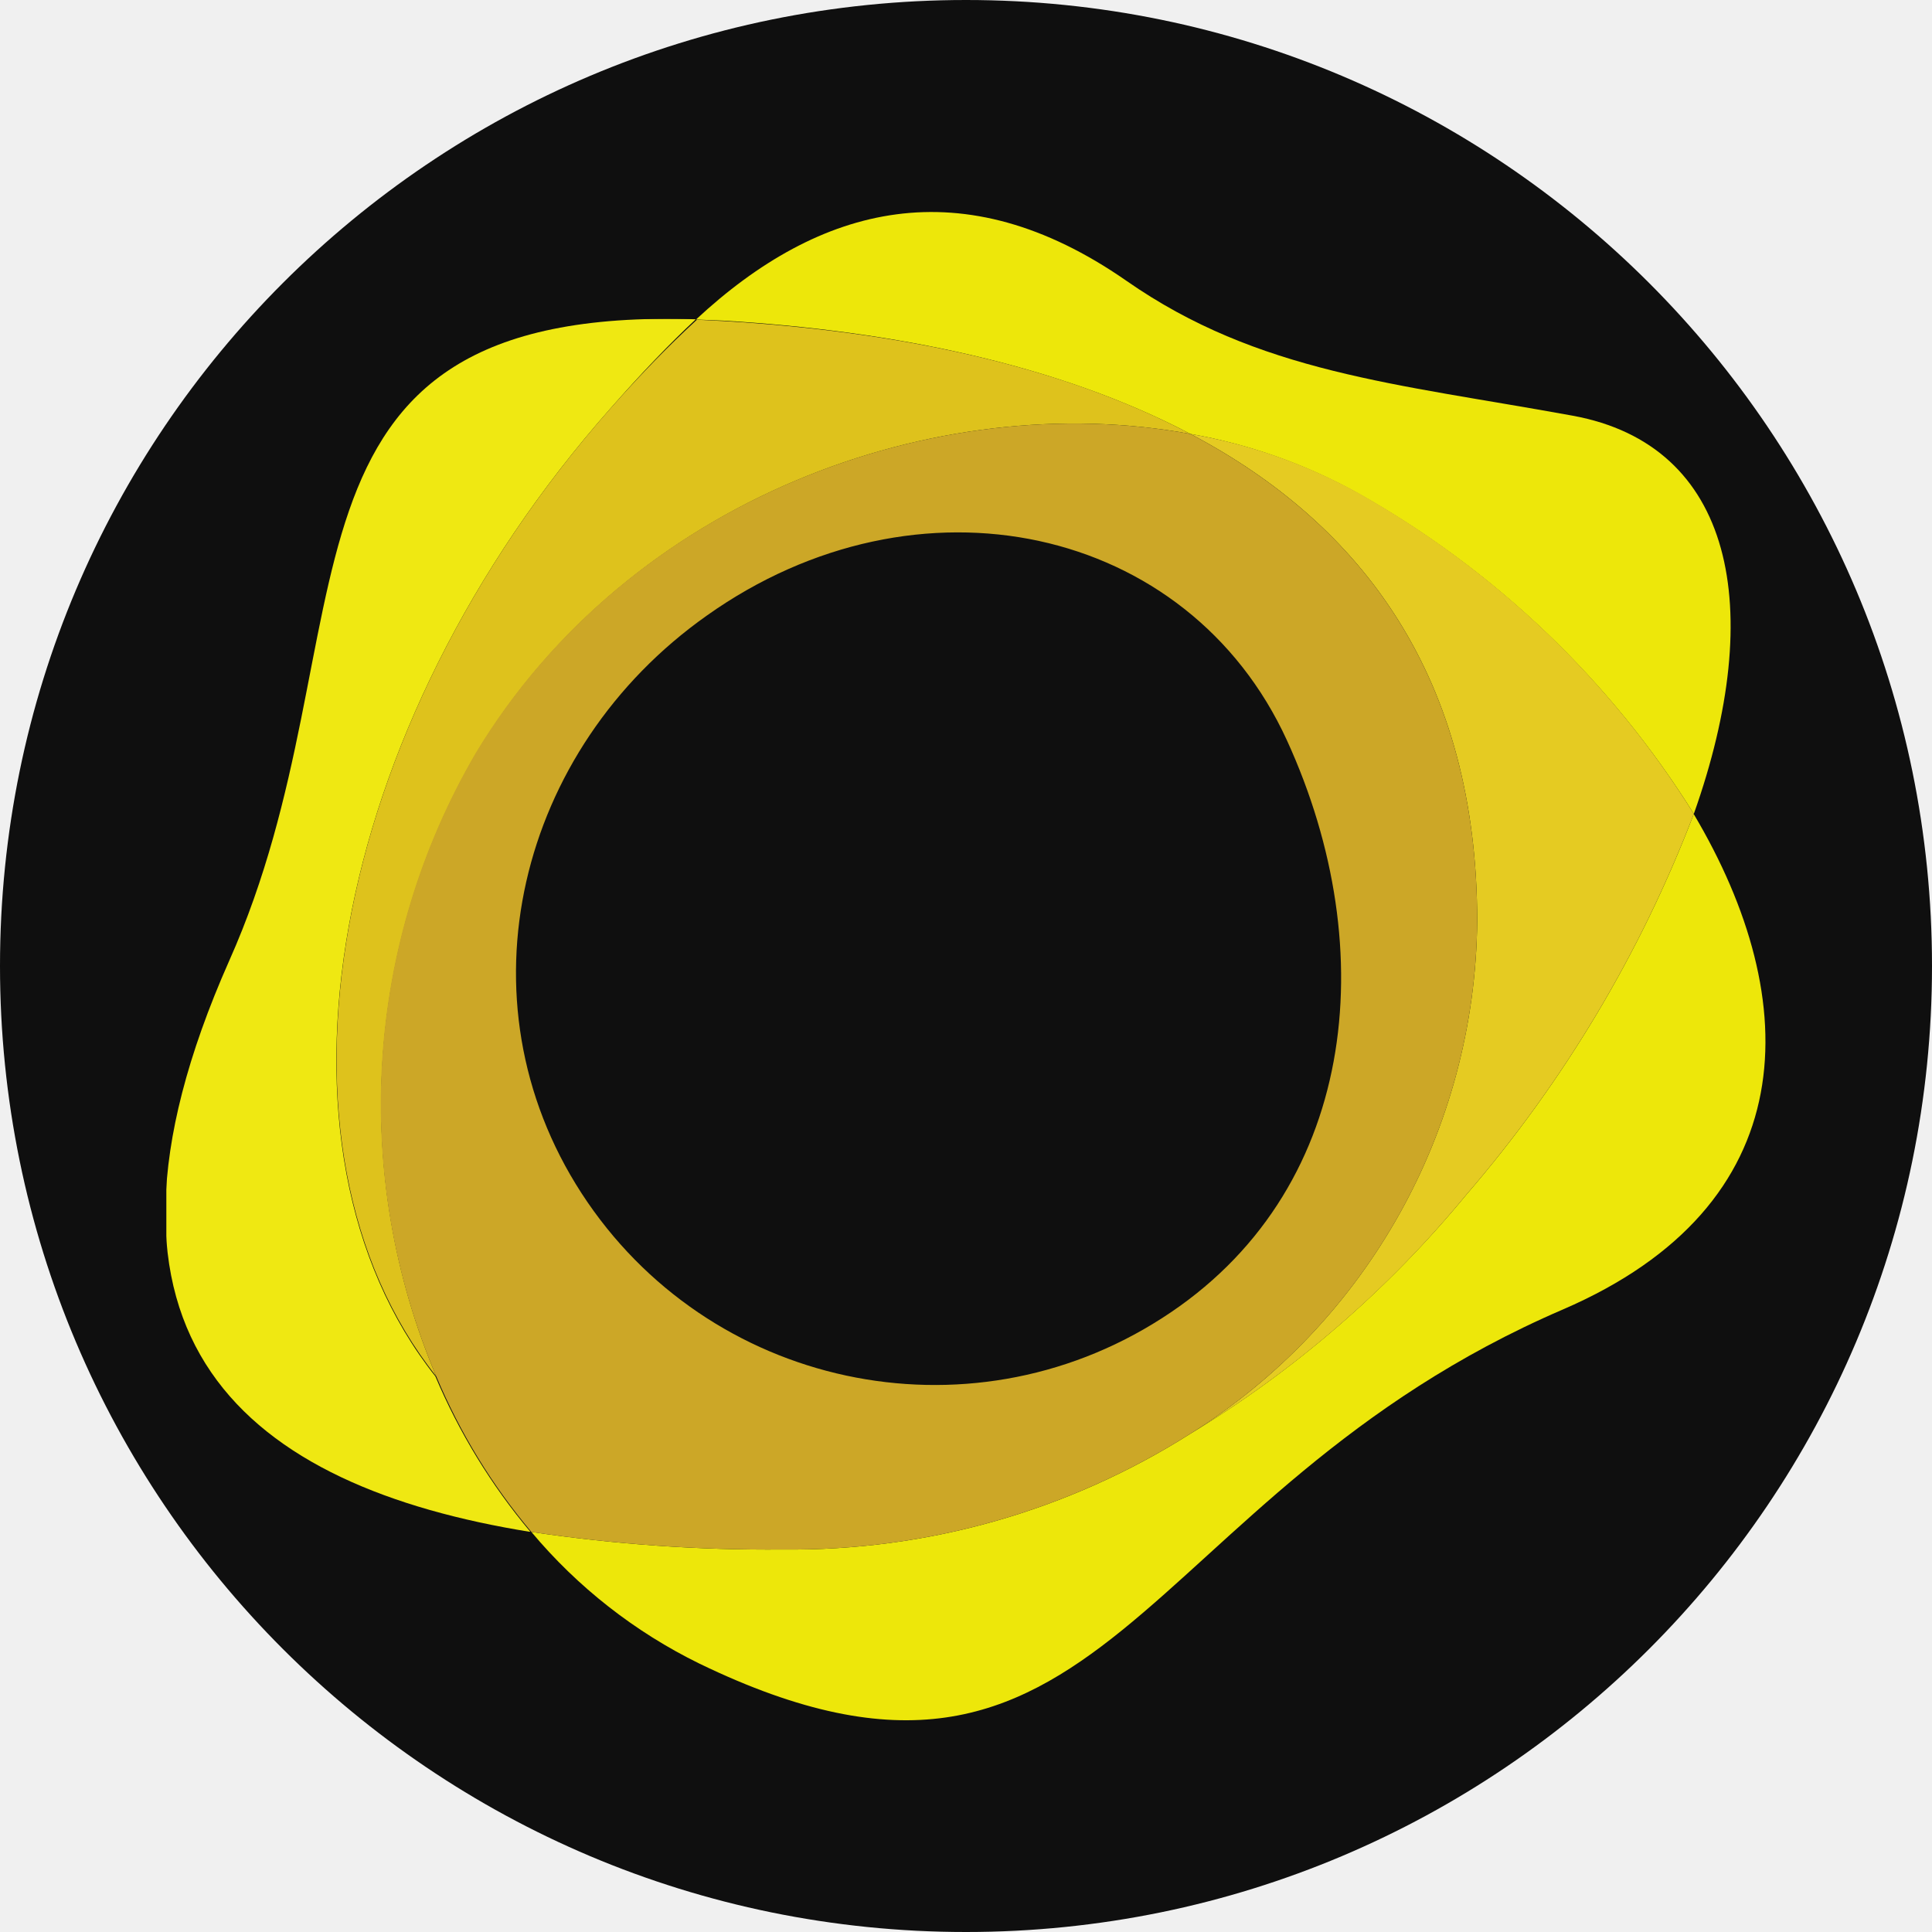
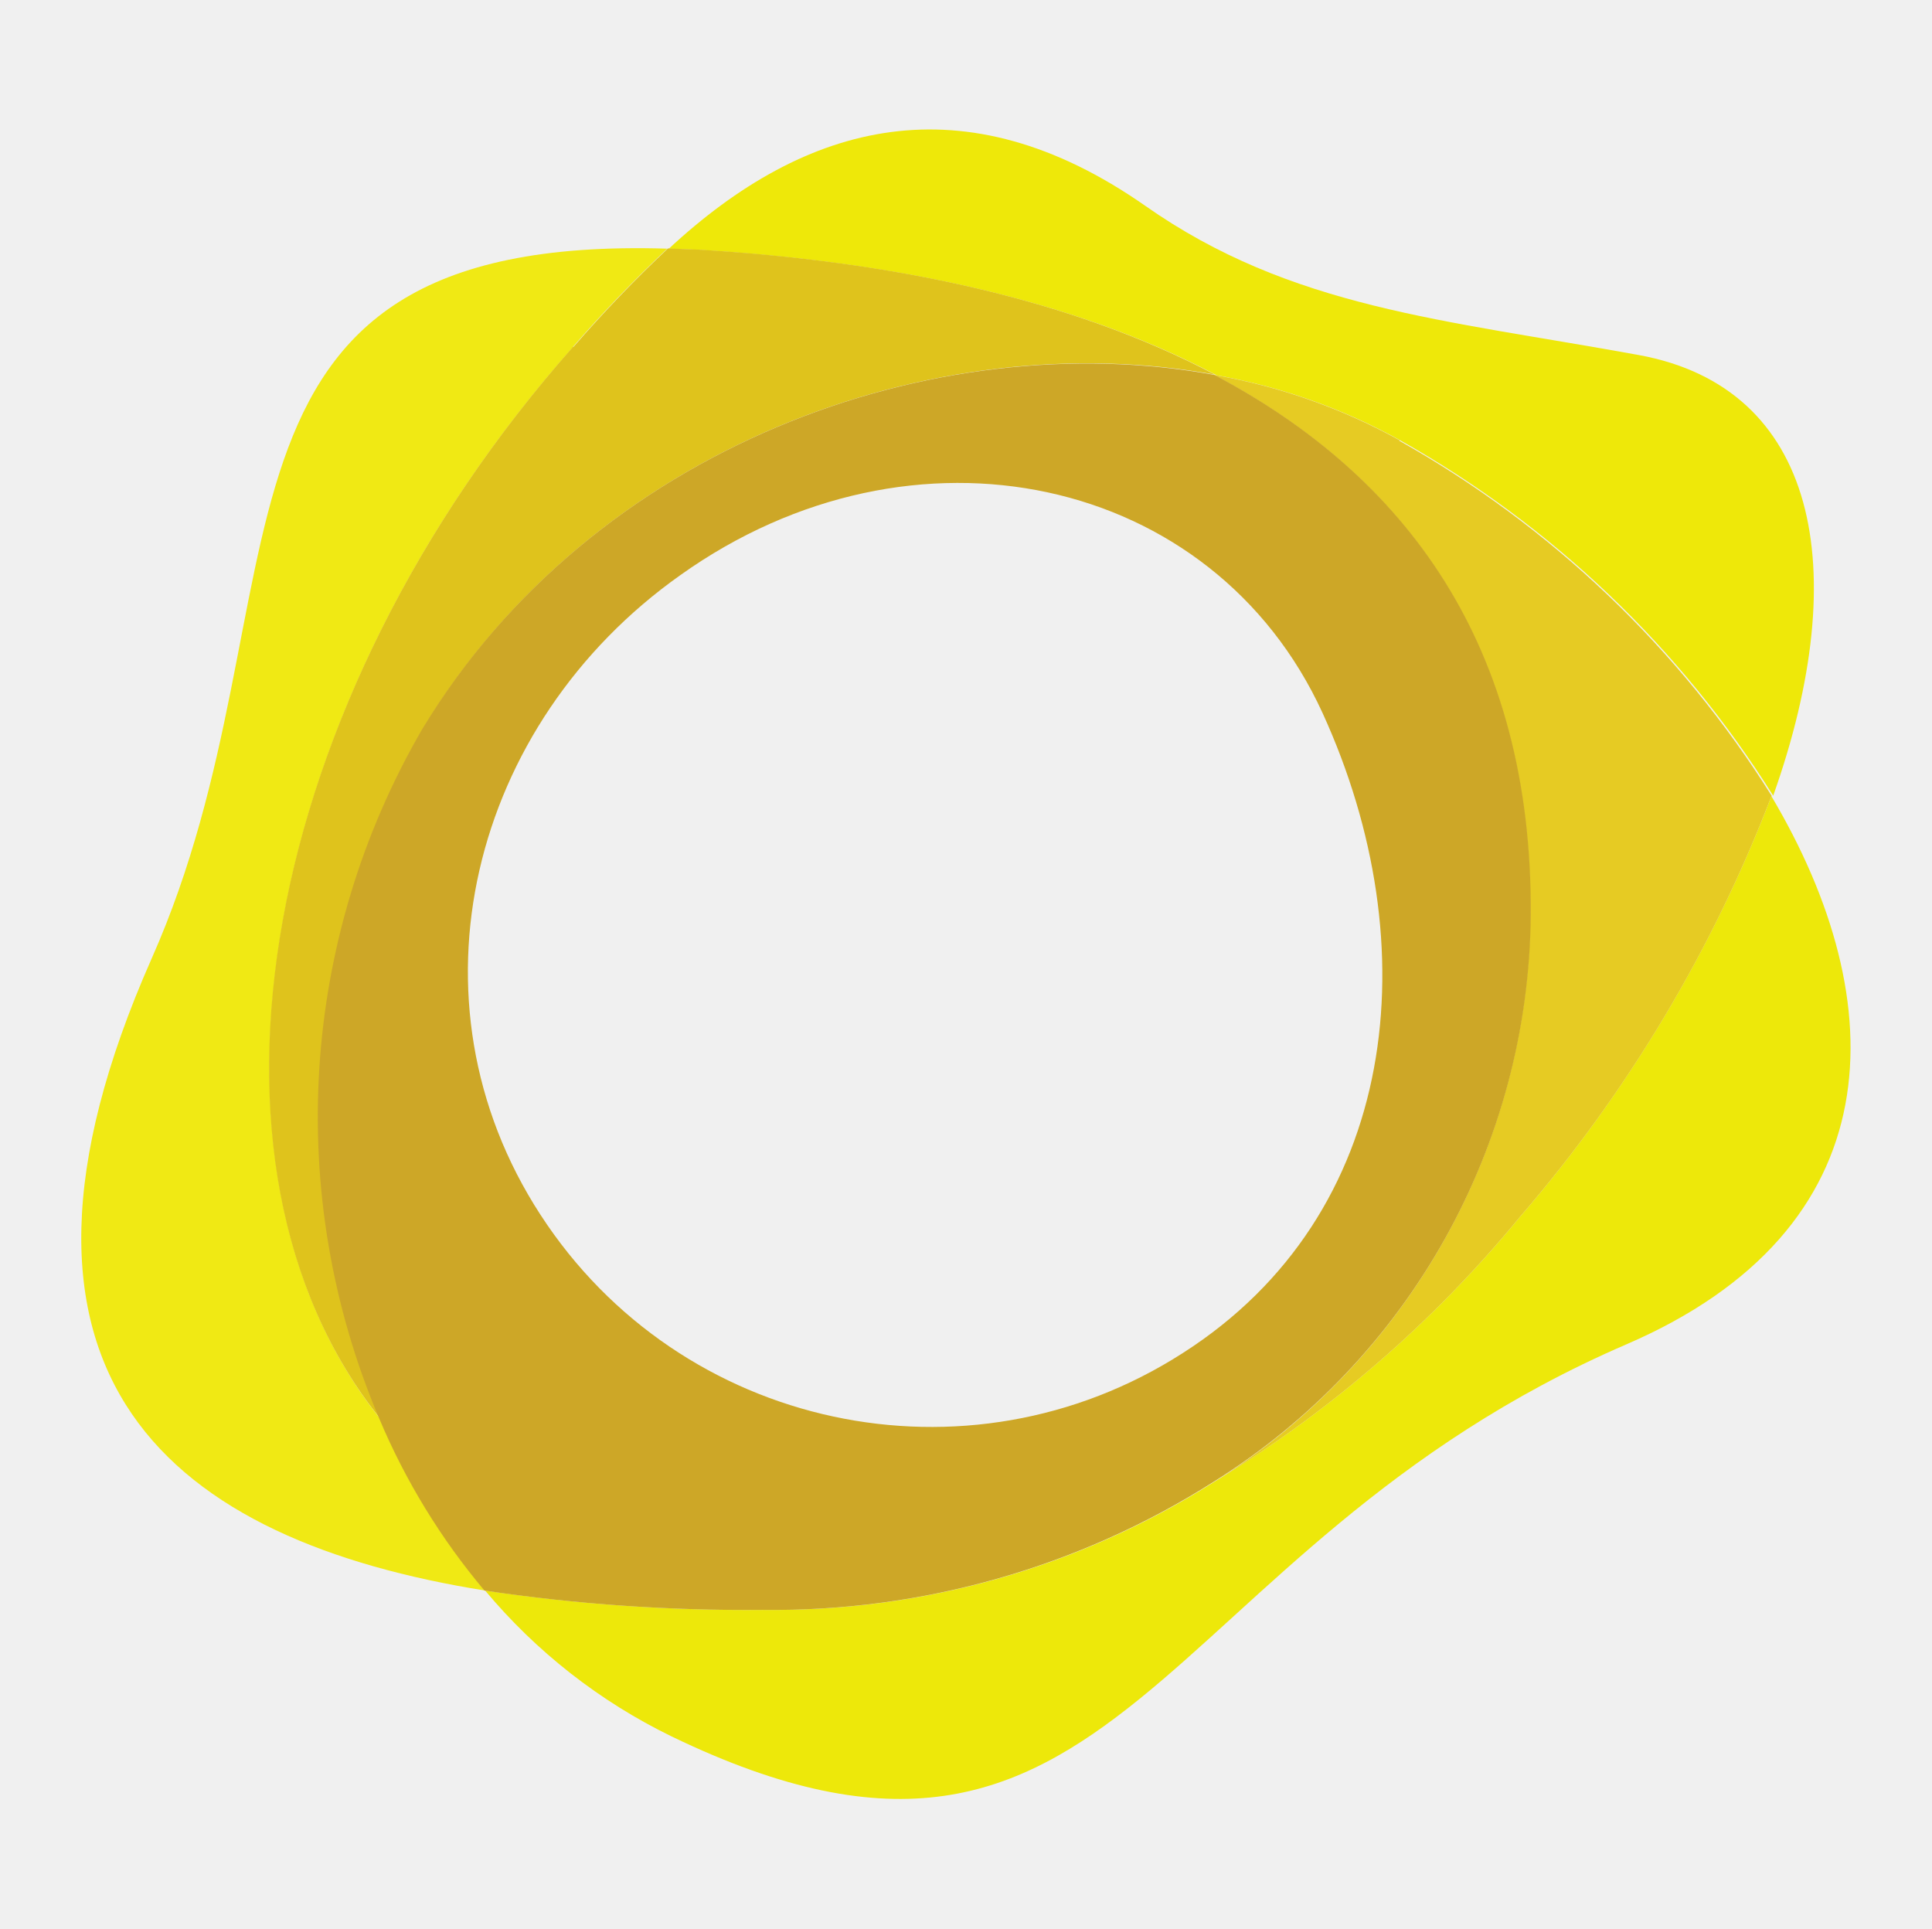
- <svg xmlns="http://www.w3.org/2000/svg" viewBox="0 0 100 100">
-   <circle cx="50" cy="50" r="50" fill="#0f0f0f" />
-   <g transform="translate(8.61 10.96) scale(1.15)">
-     <defs>
-       <mask id="paxg-mask" maskUnits="userSpaceOnUse" x="0" y="4.82" width="23.84" height="54.6">
-         <polygon points="0 4.82 23.84 4.82 23.84 59.42 0 59.42 0 4.82" fill="#fff" fill-rule="evenodd" />
-       </mask>
-     </defs>
-     <g style="mask:url(#paxg-mask)">
-       <path d="M20,8.84c1.37-1.56,2.63-2.88,3.83-4-20.26-.65-14.36,14-21,28.87-7.6,17.14.9,23.67,13.56,25.71a27.56,27.56,0,0,1-4.28-7C3.94,42.09,7.25,23.26,20,8.84" fill="#efe812" />
-     </g>
-     <path d="M68.75,27.1A57.87,57.87,0,0,1,58.52,44.23,49.09,49.09,0,0,1,46.09,55a33.56,33.56,0,0,1-18.34,5.21,72.2,72.2,0,0,1-11.32-.79A23.14,23.14,0,0,0,24,65.35c18.32,8.86,19.47-7.59,38.85-15.94,10.88-4.69,10.92-13.85,5.89-22.31" fill="#ede70a" />
-     <path d="M46.09,10a24.07,24.07,0,0,1,7.56,2.68A42.17,42.17,0,0,1,68.75,27.1c3.3-9.3,1.76-16.6-5.45-17.92C55.36,7.73,49.16,7.26,43.2,3.1,35.86-2,29.42-.34,23.84,4.85l1.21.05c7.74.46,15.14,2,21,5.08" fill="#ede70a" />
-     <path d="M20,8.84C7.25,23.26,3.94,42.09,12.15,52.42a31.36,31.36,0,0,1,1.77-28C20.83,12.9,34.7,7.9,46.09,10c-5.9-3.12-13.3-4.62-21-5.08l-1.21-.06C22.64,6,21.38,7.28,20,8.84" fill="#dec21c" />
-     <path d="M53.65,12.66A24.07,24.07,0,0,0,46.09,10C53.85,14.08,59,21,59,31.94A27.53,27.53,0,0,1,46.09,55,48.89,48.89,0,0,0,58.52,44.23,57.87,57.87,0,0,0,68.75,27.1a42.17,42.17,0,0,0-15.1-14.44" fill="#e5cb22" />
-     <path d="M46.09,10C34.7,7.9,20.83,12.9,13.92,24.37a31.33,31.33,0,0,0-1.77,28.05,27.28,27.28,0,0,0,4.28,7,72.2,72.2,0,0,0,11.32.79A33.56,33.56,0,0,0,46.09,55,27.52,27.52,0,0,0,59,31.94C59,21,53.85,14.08,46.09,10m-1.28,39.8a18.94,18.94,0,0,1-26.12-5.62c-5.66-8.73-2.86-20,5.63-26,9.5-6.75,21.68-4.09,26.12,5.62,4.33,9.46,3.14,20.39-5.63,26" fill="#cca727" />
+ <svg xmlns="http://www.w3.org/2000/svg" viewBox="0 0 121 120.77">
+   <defs id="defs1">
+     <style id="style1">.cls-1{fill:#f0e914;}.cls-2{fill:#ede80a;}.cls-3{fill:#eee809;}.cls-4{fill:#dfc31c;}.cls-5{fill:#e6cb23;}.cls-6{fill:#cda727;}.cls-7{fill:none;}</style>
+   </defs>
+   <g id="g7" transform="matrix(1.45851,0,0,1.45851,-27.73716,-27.68733)">
+     <path class="cls-1" d="m 43.62,33.88 a 58.21,58.21 0 0 1 4.05,-4.22 C 26.28,29 32.5,44.43 25.53,60.14 c -8,18.09 0.95,25 14.32,27.14 a 28.86,28.86 0 0 1 -4.52,-7.39 c -8.67,-10.91 -5.18,-30.78 8.29,-46" id="path1" />
+     <path class="cls-2" d="M 95.09,53.15 A 61.19,61.19 0 0 1 84.28,71.24 51.62,51.62 0 0 1 71.16,82.61 35.35,35.35 0 0 1 51.8,88.11 76.28,76.28 0 0 1 39.85,87.28 a 24.27,24.27 0 0 0 8,6.26 c 19.34,9.35 20.56,-8 41,-16.83 11.48,-4.95 11.53,-14.63 6.22,-23.56" id="path2" />
+     <path class="cls-3" d="m 71.16,35.08 a 25.45,25.45 0 0 1 8,2.82 44.79,44.79 0 0 1 16,15.25 C 98.64,43.34 97.02,35.63 89.4,34.23 81.02,32.7 74.47,32.23 68.18,27.81 60.43,22.4 53.63,24.19 47.74,29.66 l 1.27,0.05 c 8.18,0.49 16,2.08 22.22,5.37" id="path3" />
+     <path class="cls-4" d="m 43.62,33.88 c -13.47,15.23 -17,35.1 -8.29,46 a 33.14,33.14 0 0 1 1.86,-29.62 c 7.3,-12.11 22,-17.39 34,-15.19 -6.23,-3.29 -14,-4.88 -22.21,-5.37 L 47.7,29.65 a 58.21,58.21 0 0 0 -4.05,4.22" id="path4" />
+     <path class="cls-5" d="m 79.14,37.9 a 25.45,25.45 0 0 0 -8,-2.82 c 8.2,4.33 13.66,11.6 13.59,23.19 A 29,29 0 0 1 71.16,82.61 51.62,51.62 0 0 0 84.28,71.24 61,61 0 0 0 95.09,53.15 44.79,44.79 0 0 0 79.09,37.9" id="path5" />
+     <path class="cls-6" d="m 71.16,35.08 c -12,-2.2 -26.67,3.08 -34,15.19 a 33.14,33.14 0 0 0 -1.86,29.62 28.86,28.86 0 0 0 4.52,7.39 76.28,76.28 0 0 0 11.95,0.83 35.35,35.35 0 0 0 19.36,-5.5 29,29 0 0 0 13.62,-24.35 C 84.82,46.68 79.36,39.41 71.16,35.08 m -1.35,42 A 20,20 0 0 1 42.23,71.15 c -6,-9.22 -3,-21.1 6,-27.47 10,-7.13 22.89,-4.32 27.58,5.92 4.57,10 3.31,21.53 -6,27.48" id="path6" />
  </g>
</svg>
